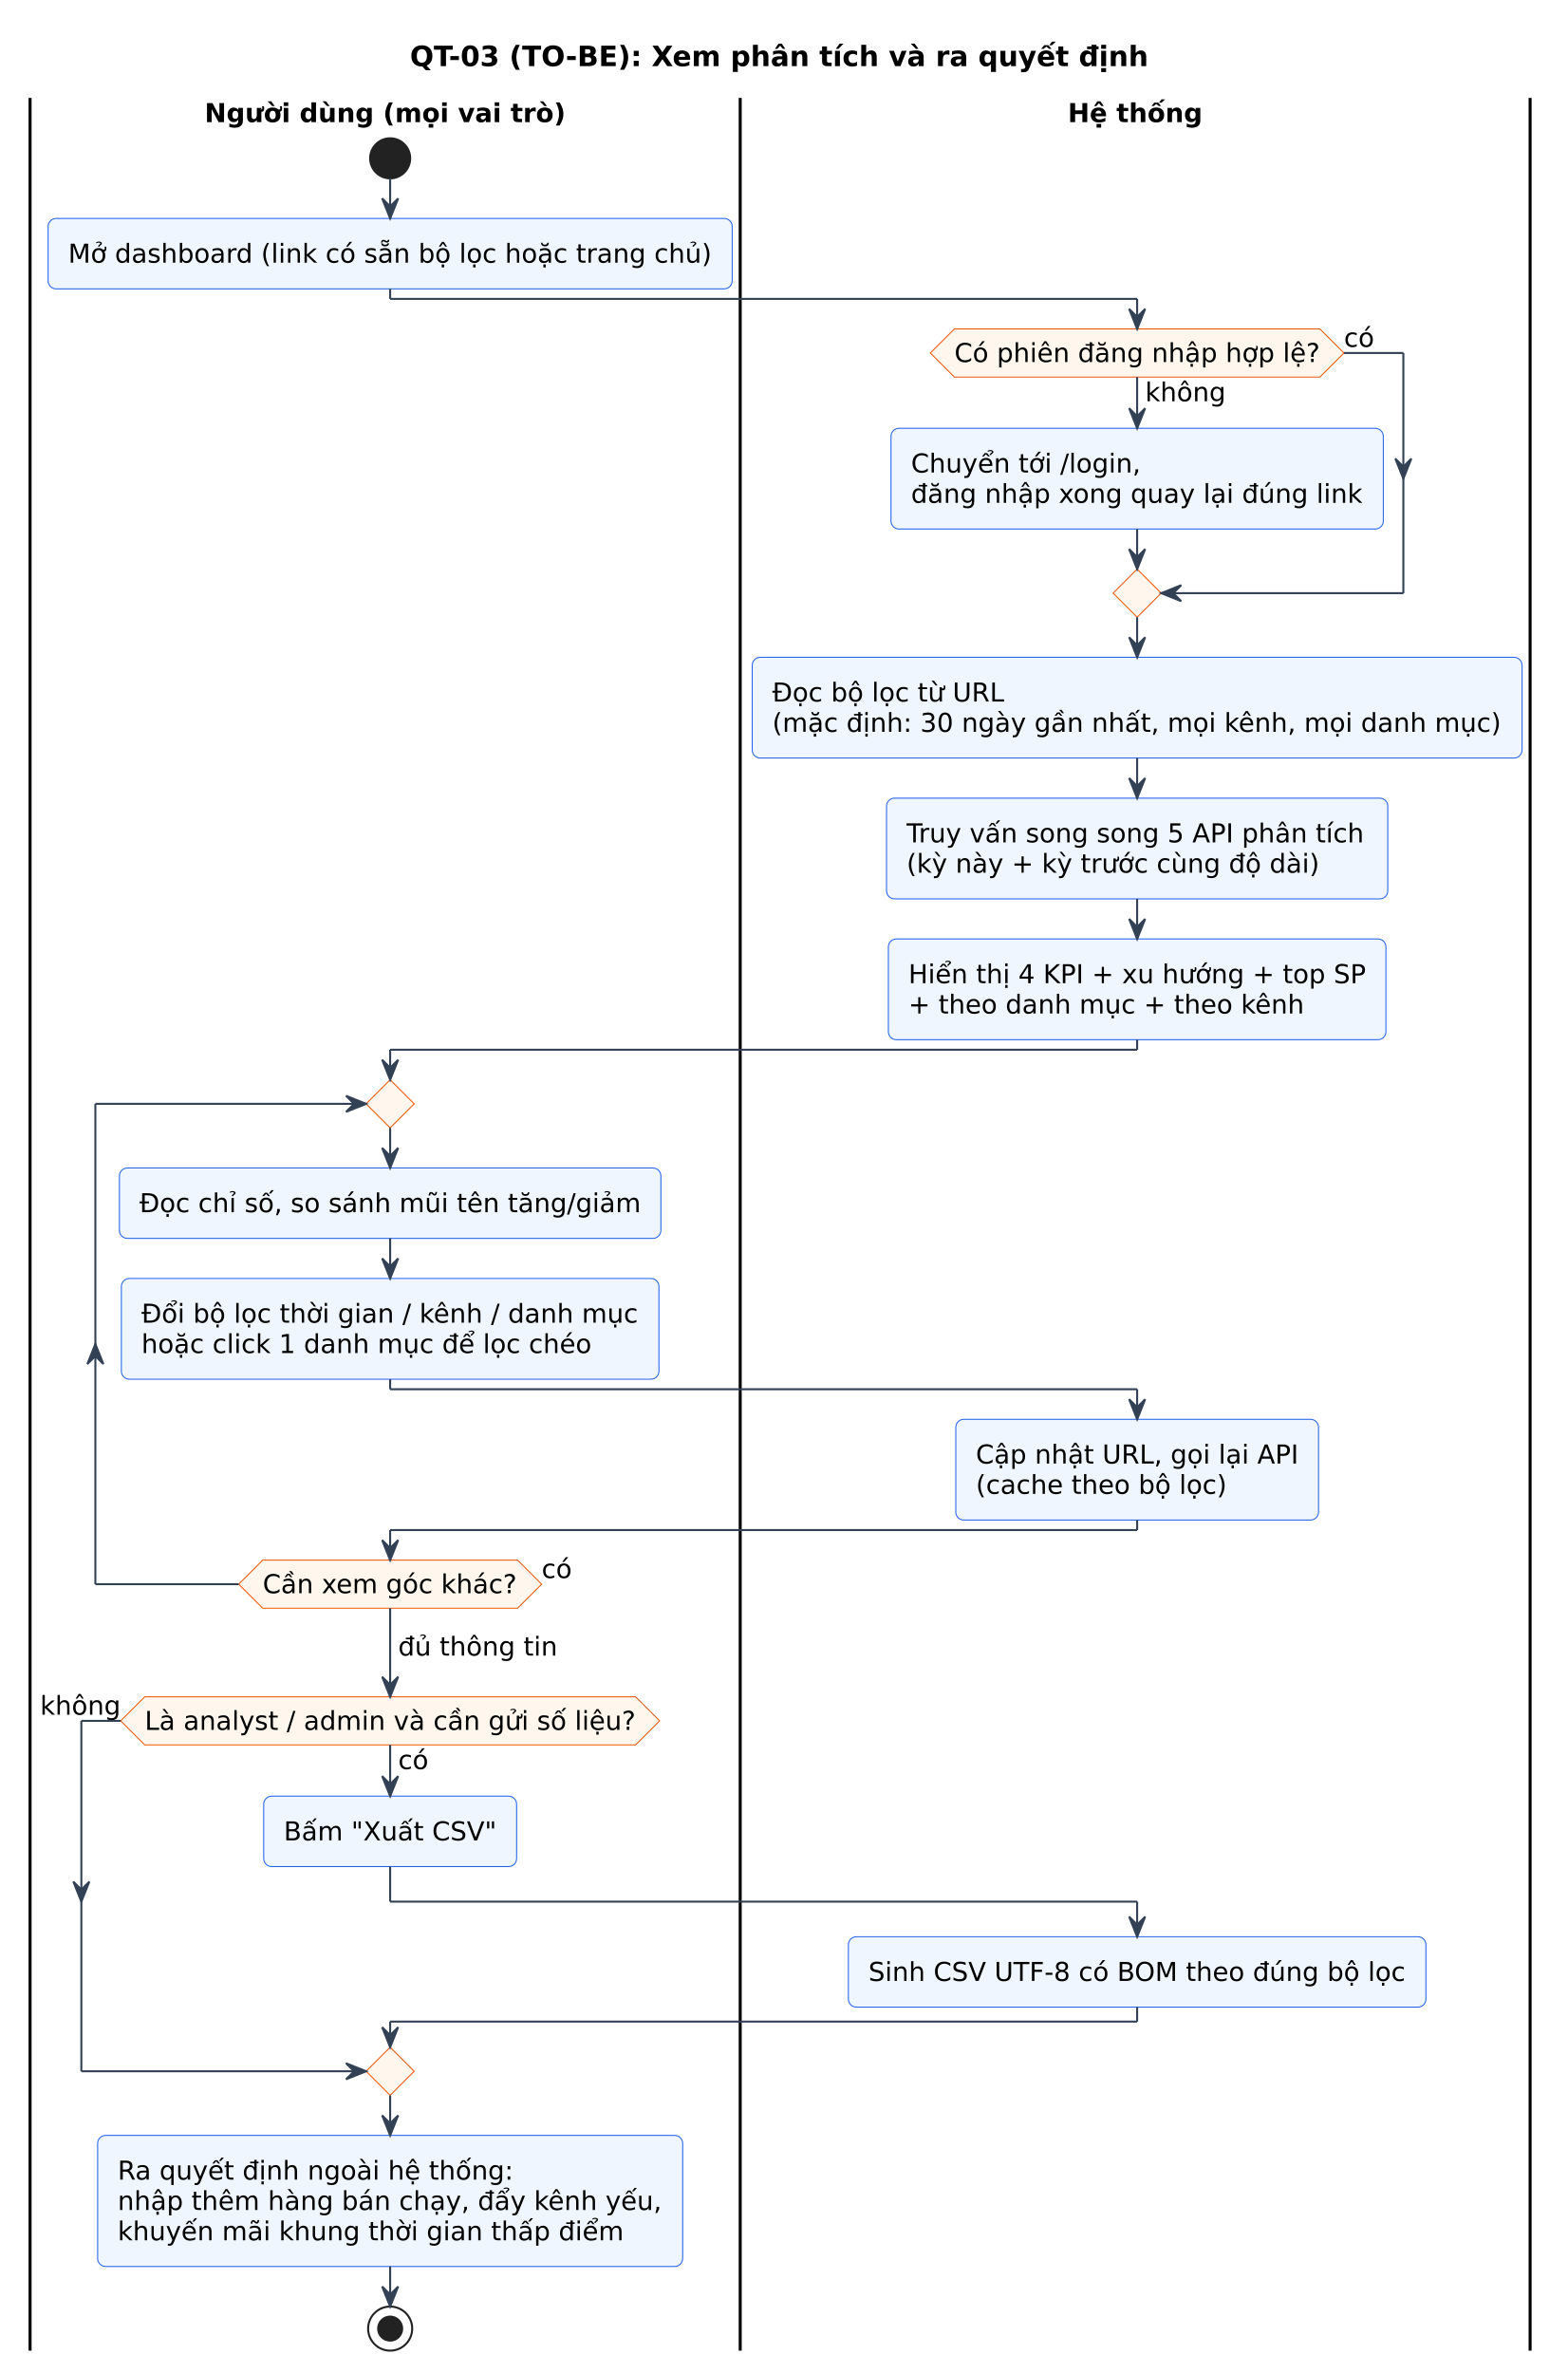
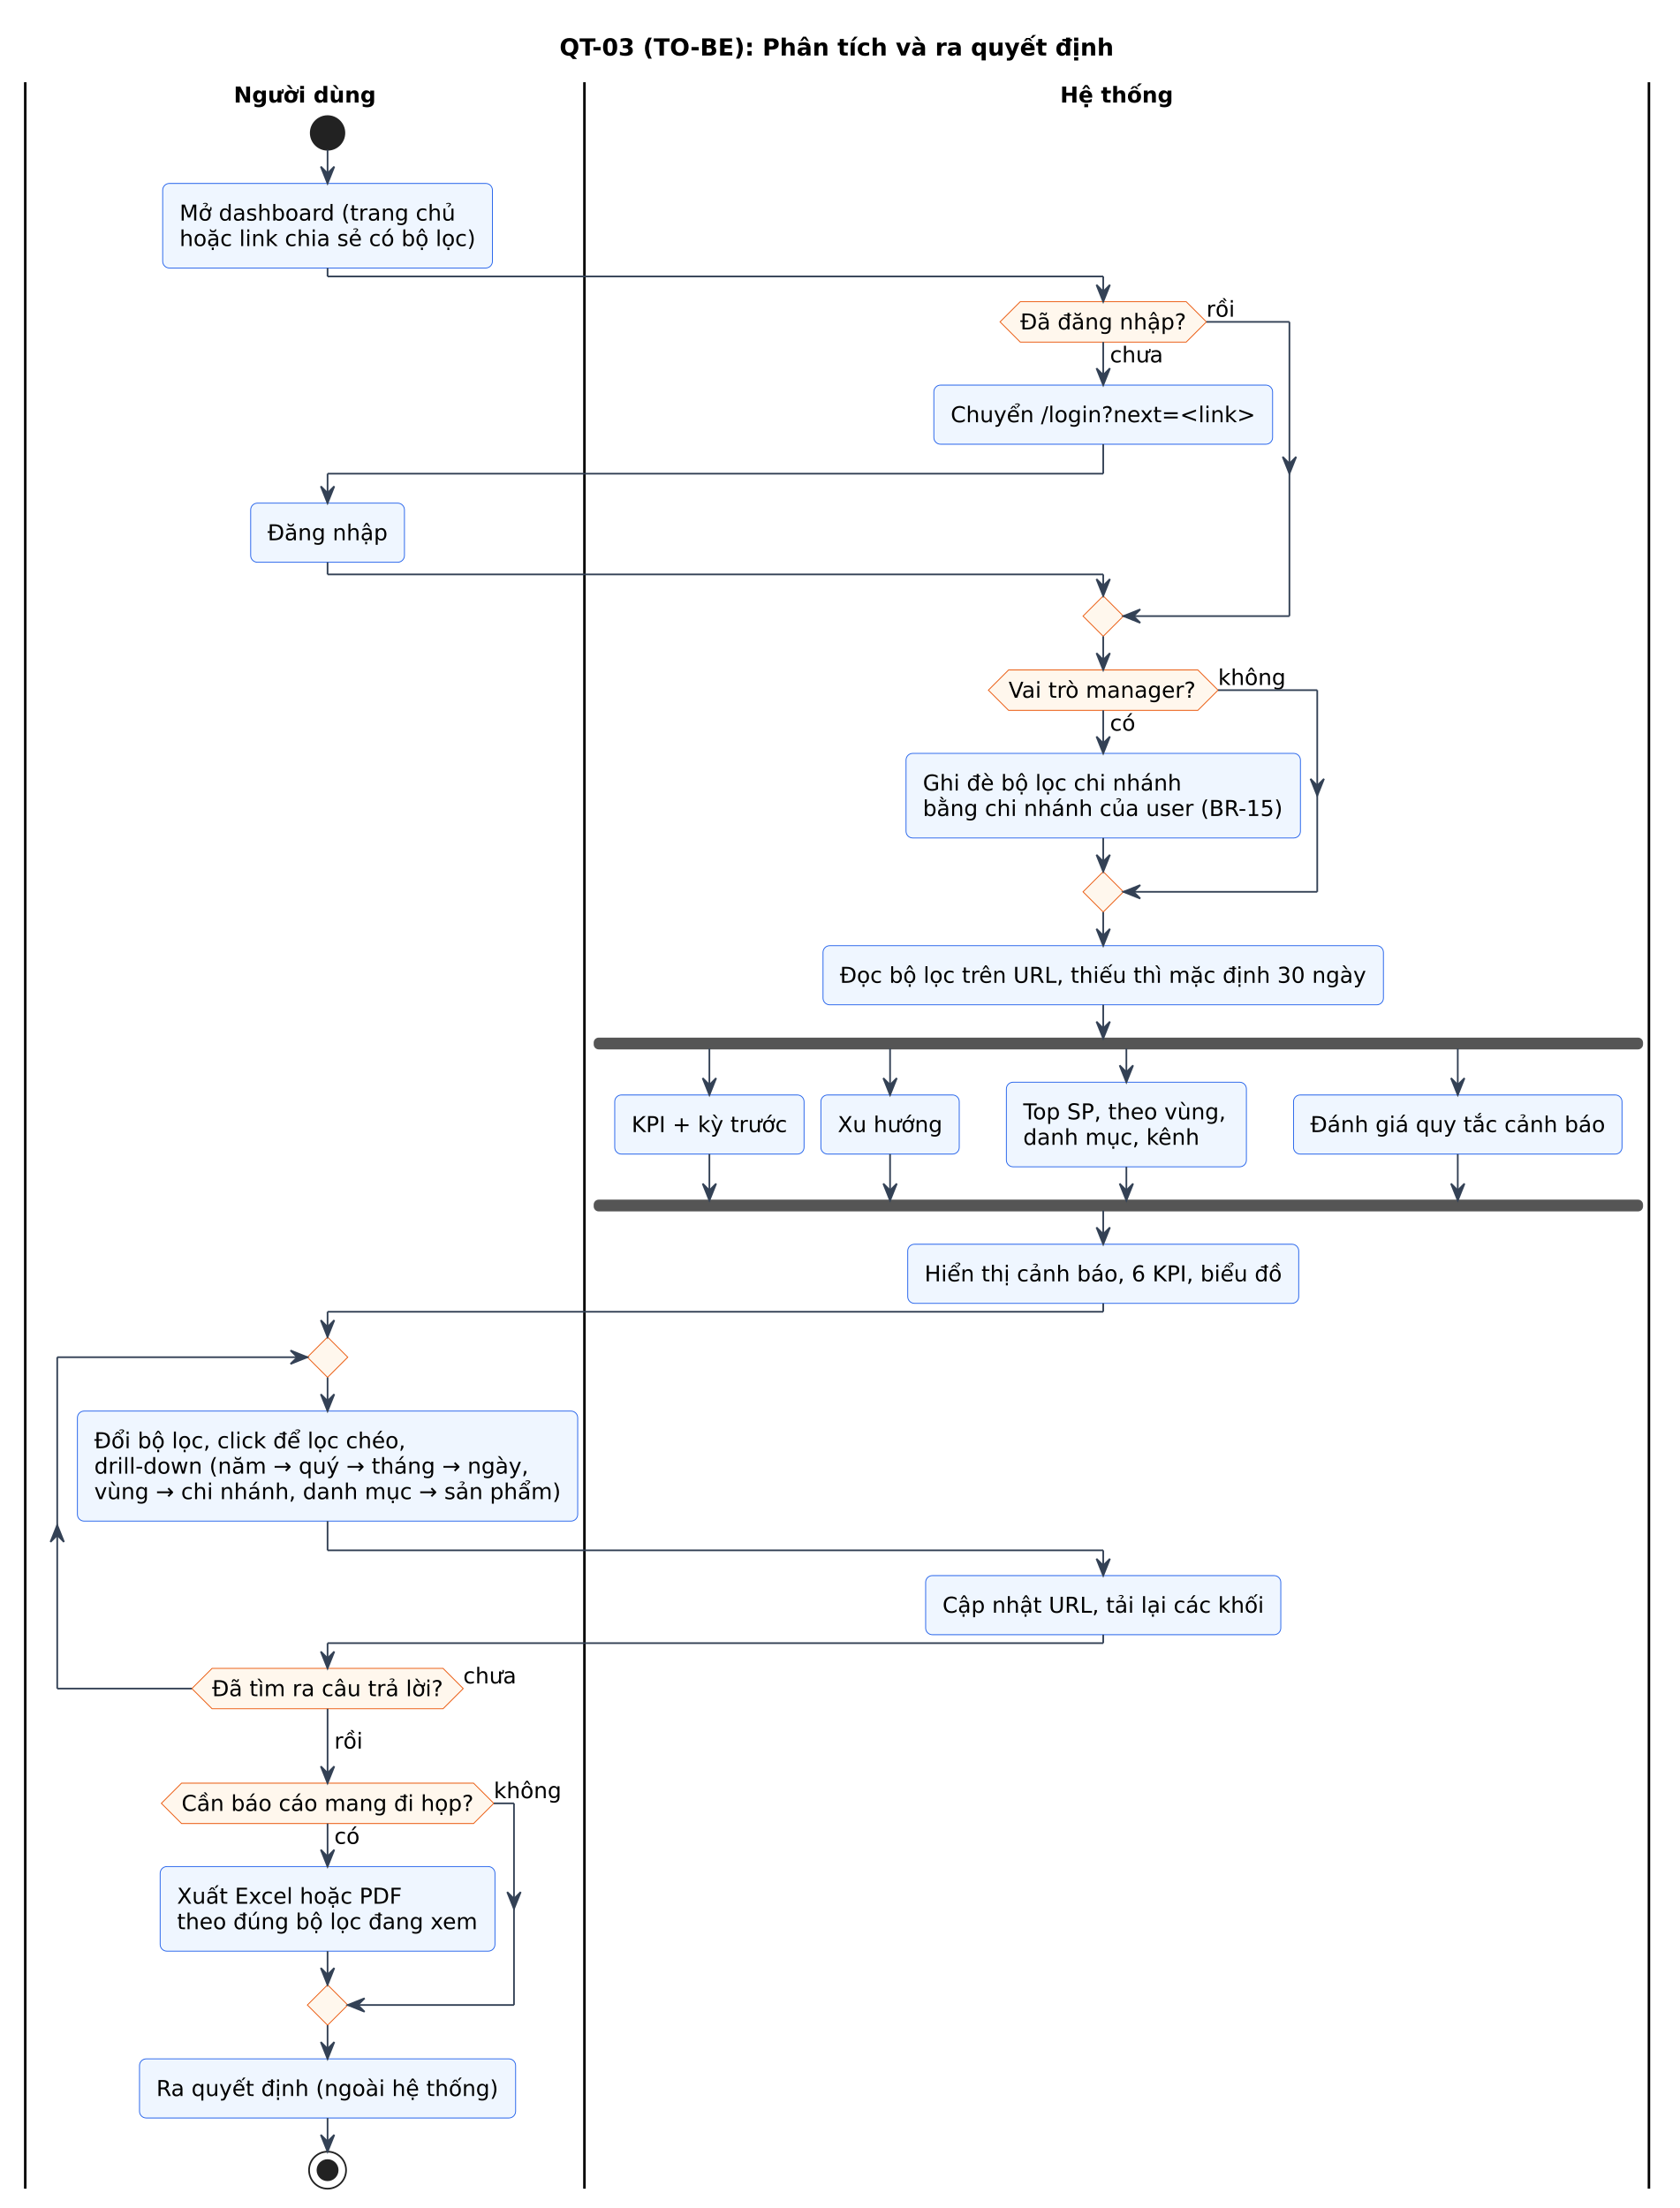
- <svg xmlns="http://www.w3.org/2000/svg" contentStyleType="text/css" height="1184px" preserveAspectRatio="none" style="width:782px;height:1184px;background:#FFFFFF;" version="1.1" viewBox="0 0 782 1184" width="782px" zoomAndPan="magnify">
+ <svg xmlns="http://www.w3.org/2000/svg" contentStyleType="text/css" height="1312px" preserveAspectRatio="none" style="width:998px;height:1312px;background:#FFFFFF;" version="1.1" viewBox="0 0 998 1312" width="998px" zoomAndPan="magnify">
  <defs />
  <g>
-     <text fill="#000000" font-family="DejaVu Sans" font-size="14" font-weight="bold" lengthAdjust="spacing" textLength="370.644" x="204.546" y="32.995">QT-03 (TO-BE): Xem phân tích và ra quyết định</text>
-     <rect fill="none" height="15.133" style="stroke:none;stroke-width:1.0;" width="749.736" x="15" y="48.863" />
-     <ellipse cx="194.678" cy="78.996" fill="#222222" rx="10" ry="10" style="stroke:#222222;stroke-width:1.0;" />
-     <rect fill="#EFF6FF" height="35.133" rx="4" ry="4" style="stroke:#2563EB;stroke-width:0.5;" width="341.325" x="24.015" y="108.996" />
-     <text fill="#000000" font-family="DejaVu Sans" font-size="13" lengthAdjust="spacing" textLength="321.325" x="34.015" y="131.062">Mở dashboard (link có sẵn bộ lọc hoặc trang chủ)</text>
-     <rect fill="#EFF6FF" height="35.133" rx="4" ry="4" style="stroke:#2563EB;stroke-width:0.5;" width="270.18" x="59.588" y="582.757" />
-     <text fill="#000000" font-family="DejaVu Sans" font-size="13" lengthAdjust="spacing" textLength="250.18" x="69.588" y="604.824">Đọc chỉ số, so sánh mũi tên tăng/giảm</text>
-     <rect fill="#EFF6FF" height="50.266" rx="4" ry="4" style="stroke:#2563EB;stroke-width:0.5;" width="268.231" x="60.562" y="637.89" />
-     <text fill="#000000" font-family="DejaVu Sans" font-size="13" lengthAdjust="spacing" textLength="248.231" x="70.562" y="659.957">Đổi bộ lọc thời gian / kênh / danh mục</text>
-     <text fill="#000000" font-family="DejaVu Sans" font-size="13" lengthAdjust="spacing" textLength="224.599" x="70.562" y="675.09">hoặc click 1 danh mục để lọc chéo</text>
-     <polygon fill="#FFF7ED" points="194.678,538.757,206.678,550.757,194.678,562.757,182.678,550.757,194.678,538.757" style="stroke:#EA580C;stroke-width:0.5;" />
-     <polygon fill="#FFF7ED" points="131.093,778.421,258.262,778.421,270.262,790.421,258.262,802.421,131.093,802.421,119.093,790.421,131.093,778.421" style="stroke:#EA580C;stroke-width:0.5;" />
-     <text fill="#000000" font-family="DejaVu Sans" font-size="13" lengthAdjust="spacing" textLength="127.169" x="131.093" y="794.922">Cần xem góc khác?</text>
-     <text fill="#000000" font-family="DejaVu Sans" font-size="13" lengthAdjust="spacing" textLength="15.101" x="270.262" y="787.356">có</text>
-     <rect fill="#EFF6FF" height="35.133" rx="4" ry="4" style="stroke:#2563EB;stroke-width:0.5;" width="126.203" x="131.576" y="896.187" />
-     <text fill="#000000" font-family="DejaVu Sans" font-size="13" lengthAdjust="spacing" textLength="106.203" x="141.576" y="918.253">Bấm "Xuất CSV"</text>
-     <polygon fill="#FFF7ED" points="72.212,846.62,317.143,846.62,329.143,858.62,317.143,870.62,72.212,870.62,60.212,858.62,72.212,846.62" style="stroke:#EA580C;stroke-width:0.5;" />
-     <text fill="#000000" font-family="DejaVu Sans" font-size="13" lengthAdjust="spacing" textLength="15.101" x="198.678" y="882.687">có</text>
-     <text fill="#000000" font-family="DejaVu Sans" font-size="13" lengthAdjust="spacing" textLength="244.931" x="72.212" y="863.121">Là analyst / admin và cần gửi số liệu?</text>
-     <text fill="#000000" font-family="DejaVu Sans" font-size="13" lengthAdjust="spacing" textLength="40.212" x="20" y="855.554">không</text>
-     <polygon fill="#FFF7ED" points="194.678,1021.452,206.678,1033.452,194.678,1045.452,182.678,1033.452,194.678,1021.452" style="stroke:#EA580C;stroke-width:0.5;" />
-     <rect fill="#EFF6FF" height="65.398" rx="4" ry="4" style="stroke:#2563EB;stroke-width:0.5;" width="291.934" x="48.711" y="1065.452" />
-     <text fill="#000000" font-family="DejaVu Sans" font-size="13" lengthAdjust="spacing" textLength="197.704" x="58.711" y="1087.519">Ra quyết định ngoài hệ thống:</text>
-     <text fill="#000000" font-family="DejaVu Sans" font-size="13" lengthAdjust="spacing" textLength="271.934" x="58.711" y="1102.652">nhập thêm hàng bán chạy, đẩy kênh yếu,</text>
-     <text fill="#000000" font-family="DejaVu Sans" font-size="13" lengthAdjust="spacing" textLength="252.523" x="58.711" y="1117.785">khuyến mãi khung thời gian thấp điểm</text>
-     <ellipse cx="194.678" cy="1161.851" fill="none" rx="11" ry="11" style="stroke:#222222;stroke-width:1.0;" />
-     <ellipse cx="194.678" cy="1161.851" fill="#222222" rx="6" ry="6" style="stroke:#222222;stroke-width:1.0;" />
-     <line style="stroke:#000000;stroke-width:1.5;" x1="15" x2="15" y1="48.863" y2="1172.851" />
-     <rect fill="#EFF6FF" height="50.266" rx="4" ry="4" style="stroke:#2563EB;stroke-width:0.5;" width="245.653" x="444.58" y="213.695" />
-     <text fill="#000000" font-family="DejaVu Sans" font-size="13" lengthAdjust="spacing" textLength="114.594" x="454.58" y="235.762">Chuyển tới /login,</text>
-     <text fill="#000000" font-family="DejaVu Sans" font-size="13" lengthAdjust="spacing" textLength="225.653" x="454.58" y="250.894">đăng nhập xong quay lại đúng link</text>
-     <polygon fill="#FFF7ED" points="476.21,164.128,658.604,164.128,670.604,176.128,658.604,188.128,476.21,188.128,464.21,176.128,476.21,164.128" style="stroke:#EA580C;stroke-width:0.5;" />
-     <text fill="#000000" font-family="DejaVu Sans" font-size="13" lengthAdjust="spacing" textLength="40.212" x="571.407" y="200.195">không</text>
-     <text fill="#000000" font-family="DejaVu Sans" font-size="13" lengthAdjust="spacing" textLength="182.394" x="476.21" y="180.629">Có phiên đăng nhập hợp lệ?</text>
-     <text fill="#000000" font-family="DejaVu Sans" font-size="13" lengthAdjust="spacing" textLength="15.101" x="670.604" y="173.062">có</text>
-     <polygon fill="#FFF7ED" points="567.407,283.96,579.407,295.96,567.407,307.96,555.407,295.96,567.407,283.96" style="stroke:#EA580C;stroke-width:0.5;" />
-     <rect fill="#EFF6FF" height="50.266" rx="4" ry="4" style="stroke:#2563EB;stroke-width:0.5;" width="384.133" x="375.34" y="327.96" />
-     <text fill="#000000" font-family="DejaVu Sans" font-size="13" lengthAdjust="spacing" textLength="115.749" x="385.34" y="350.027">Đọc bộ lọc từ URL</text>
-     <text fill="#000000" font-family="DejaVu Sans" font-size="13" lengthAdjust="spacing" textLength="364.133" x="385.34" y="365.16">(mặc định: 30 ngày gần nhất, mọi kênh, mọi danh mục)</text>
-     <rect fill="#EFF6FF" height="50.266" rx="4" ry="4" style="stroke:#2563EB;stroke-width:0.5;" width="250.109" x="442.352" y="398.226" />
-     <text fill="#000000" font-family="DejaVu Sans" font-size="13" lengthAdjust="spacing" textLength="230.109" x="452.352" y="420.293">Truy vấn song song 5 API phân tích</text>
-     <text fill="#000000" font-family="DejaVu Sans" font-size="13" lengthAdjust="spacing" textLength="206" x="452.352" y="435.426">(kỳ này + kỳ trước cùng độ dài)</text>
-     <rect fill="#EFF6FF" height="50.266" rx="4" ry="4" style="stroke:#2563EB;stroke-width:0.5;" width="248.268" x="443.273" y="468.492" />
-     <text fill="#000000" font-family="DejaVu Sans" font-size="13" lengthAdjust="spacing" textLength="228.268" x="453.273" y="490.559">Hiển thị 4 KPI + xu hướng + top SP</text>
-     <text fill="#000000" font-family="DejaVu Sans" font-size="13" lengthAdjust="spacing" textLength="197.907" x="453.273" y="505.691">+ theo danh mục + theo kênh</text>
-     <rect fill="#EFF6FF" height="50.266" rx="4" ry="4" style="stroke:#2563EB;stroke-width:0.5;" width="180.996" x="476.909" y="708.156" />
-     <text fill="#000000" font-family="DejaVu Sans" font-size="13" lengthAdjust="spacing" textLength="160.996" x="486.909" y="730.223">Cập nhật URL, gọi lại API</text>
-     <text fill="#000000" font-family="DejaVu Sans" font-size="13" lengthAdjust="spacing" textLength="125.246" x="486.909" y="745.356">(cache theo bộ lọc)</text>
-     <rect fill="#EFF6FF" height="35.133" rx="4" ry="4" style="stroke:#2563EB;stroke-width:0.5;" width="288.176" x="423.319" y="966.319" />
-     <text fill="#000000" font-family="DejaVu Sans" font-size="13" lengthAdjust="spacing" textLength="268.176" x="433.319" y="988.386">Sinh CSV UTF-8 có BOM theo đúng bộ lọc</text>
-     <line style="stroke:#000000;stroke-width:1.5;" x1="369.34" x2="369.34" y1="48.863" y2="1172.851" />
-     <line style="stroke:#000000;stroke-width:1.5;" x1="763.473" x2="763.473" y1="48.863" y2="1172.851" />
-     <line style="stroke:#334155;stroke-width:1.0;" x1="194.678" x2="194.678" y1="88.996" y2="108.996" />
-     <polygon fill="#334155" points="190.678,98.996,194.678,108.996,198.678,98.996,194.678,102.996" style="stroke:#334155;stroke-width:1.0;" />
-     <line style="stroke:#334155;stroke-width:1.0;" x1="194.678" x2="194.678" y1="617.89" y2="637.89" />
-     <polygon fill="#334155" points="190.678,627.89,194.678,637.89,198.678,627.89,194.678,631.89" style="stroke:#334155;stroke-width:1.0;" />
-     <line style="stroke:#334155;stroke-width:1.0;" x1="194.678" x2="194.678" y1="562.757" y2="582.757" />
-     <polygon fill="#334155" points="190.678,572.757,194.678,582.757,198.678,572.757,194.678,576.757" style="stroke:#334155;stroke-width:1.0;" />
-     <line style="stroke:#334155;stroke-width:1.0;" x1="119.093" x2="47.588" y1="790.421" y2="790.421" />
-     <polygon fill="#334155" points="43.588,680.589,47.588,670.589,51.588,680.589,47.588,676.589" style="stroke:#334155;stroke-width:1.0;" />
-     <line style="stroke:#334155;stroke-width:1.0;" x1="47.588" x2="47.588" y1="550.757" y2="790.421" />
-     <line style="stroke:#334155;stroke-width:1.0;" x1="47.588" x2="182.678" y1="550.757" y2="550.757" />
-     <polygon fill="#334155" points="172.678,546.757,182.678,550.757,172.678,554.757,176.678,550.757" style="stroke:#334155;stroke-width:1.0;" />
-     <line style="stroke:#334155;stroke-width:1.0;" x1="194.678" x2="194.678" y1="870.62" y2="896.187" />
-     <polygon fill="#334155" points="190.678,886.187,194.678,896.187,198.678,886.187,194.678,890.187" style="stroke:#334155;stroke-width:1.0;" />
-     <line style="stroke:#334155;stroke-width:1.0;" x1="60.212" x2="40.59" y1="858.62" y2="858.62" />
-     <polygon fill="#334155" points="36.59,938.819,40.59,948.819,44.59,938.819,40.59,942.819" style="stroke:#334155;stroke-width:1.0;" />
-     <line style="stroke:#334155;stroke-width:1.0;" x1="40.59" x2="40.59" y1="858.62" y2="1033.452" />
-     <line style="stroke:#334155;stroke-width:1.0;" x1="40.59" x2="182.678" y1="1033.452" y2="1033.452" />
-     <polygon fill="#334155" points="172.678,1029.452,182.678,1033.452,172.678,1037.452,176.678,1033.452" style="stroke:#334155;stroke-width:1.0;" />
-     <line style="stroke:#334155;stroke-width:1.0;" x1="194.678" x2="194.678" y1="802.421" y2="846.62" />
-     <polygon fill="#334155" points="190.678,836.62,194.678,846.62,198.678,836.62,194.678,840.62" style="stroke:#334155;stroke-width:1.0;" />
-     <text fill="#000000" font-family="DejaVu Sans" font-size="13" lengthAdjust="spacing" textLength="79.485" x="198.678" y="826.054">đủ thông tin</text>
-     <line style="stroke:#334155;stroke-width:1.0;" x1="194.678" x2="194.678" y1="1045.452" y2="1065.452" />
-     <polygon fill="#334155" points="190.678,1055.452,194.678,1065.452,198.678,1055.452,194.678,1059.452" style="stroke:#334155;stroke-width:1.0;" />
-     <line style="stroke:#334155;stroke-width:1.0;" x1="194.678" x2="194.678" y1="1130.851" y2="1150.851" />
-     <polygon fill="#334155" points="190.678,1140.851,194.678,1150.851,198.678,1140.851,194.678,1144.851" style="stroke:#334155;stroke-width:1.0;" />
-     <line style="stroke:#334155;stroke-width:1.0;" x1="567.407" x2="567.407" y1="188.128" y2="213.695" />
-     <polygon fill="#334155" points="563.407,203.695,567.407,213.695,571.407,203.695,567.407,207.695" style="stroke:#334155;stroke-width:1.0;" />
-     <line style="stroke:#334155;stroke-width:1.0;" x1="670.604" x2="700.233" y1="176.128" y2="176.128" />
-     <polygon fill="#334155" points="696.233,228.828,700.233,238.828,704.233,228.828,700.233,232.828" style="stroke:#334155;stroke-width:1.0;" />
-     <line style="stroke:#334155;stroke-width:1.0;" x1="700.233" x2="700.233" y1="176.128" y2="295.96" />
-     <line style="stroke:#334155;stroke-width:1.0;" x1="700.233" x2="579.407" y1="295.96" y2="295.96" />
-     <polygon fill="#334155" points="589.407,291.96,579.407,295.96,589.407,299.96,585.407,295.96" style="stroke:#334155;stroke-width:1.0;" />
-     <line style="stroke:#334155;stroke-width:1.0;" x1="567.407" x2="567.407" y1="263.96" y2="283.96" />
-     <polygon fill="#334155" points="563.407,273.96,567.407,283.96,571.407,273.96,567.407,277.96" style="stroke:#334155;stroke-width:1.0;" />
-     <line style="stroke:#334155;stroke-width:1.0;" x1="567.407" x2="567.407" y1="307.96" y2="327.96" />
-     <polygon fill="#334155" points="563.407,317.96,567.407,327.96,571.407,317.96,567.407,321.96" style="stroke:#334155;stroke-width:1.0;" />
-     <line style="stroke:#334155;stroke-width:1.0;" x1="567.407" x2="567.407" y1="378.226" y2="398.226" />
-     <polygon fill="#334155" points="563.407,388.226,567.407,398.226,571.407,388.226,567.407,392.226" style="stroke:#334155;stroke-width:1.0;" />
-     <line style="stroke:#334155;stroke-width:1.0;" x1="567.407" x2="567.407" y1="448.492" y2="468.492" />
-     <polygon fill="#334155" points="563.407,458.492,567.407,468.492,571.407,458.492,567.407,462.492" style="stroke:#334155;stroke-width:1.0;" />
-     <line style="stroke:#334155;stroke-width:1.0;" x1="194.678" x2="194.678" y1="144.128" y2="149.128" />
-     <line style="stroke:#334155;stroke-width:1.0;" x1="194.678" x2="567.407" y1="149.128" y2="149.128" />
-     <line style="stroke:#334155;stroke-width:1.0;" x1="567.407" x2="567.407" y1="149.128" y2="164.128" />
-     <polygon fill="#334155" points="563.407,154.128,567.407,164.128,571.407,154.128,567.407,158.128" style="stroke:#334155;stroke-width:1.0;" />
-     <line style="stroke:#334155;stroke-width:1.0;" x1="194.678" x2="194.678" y1="688.156" y2="693.156" />
-     <line style="stroke:#334155;stroke-width:1.0;" x1="194.678" x2="567.407" y1="693.156" y2="693.156" />
-     <line style="stroke:#334155;stroke-width:1.0;" x1="567.407" x2="567.407" y1="693.156" y2="708.156" />
-     <polygon fill="#334155" points="563.407,698.156,567.407,708.156,571.407,698.156,567.407,702.156" style="stroke:#334155;stroke-width:1.0;" />
-     <line style="stroke:#334155;stroke-width:1.0;" x1="567.407" x2="567.407" y1="758.421" y2="763.421" />
-     <line style="stroke:#334155;stroke-width:1.0;" x1="567.407" x2="194.678" y1="763.421" y2="763.421" />
-     <line style="stroke:#334155;stroke-width:1.0;" x1="194.678" x2="194.678" y1="763.421" y2="778.421" />
-     <polygon fill="#334155" points="190.678,768.421,194.678,778.421,198.678,768.421,194.678,772.421" style="stroke:#334155;stroke-width:1.0;" />
-     <line style="stroke:#334155;stroke-width:1.0;" x1="567.407" x2="567.407" y1="518.757" y2="523.757" />
-     <line style="stroke:#334155;stroke-width:1.0;" x1="567.407" x2="194.678" y1="523.757" y2="523.757" />
-     <line style="stroke:#334155;stroke-width:1.0;" x1="194.678" x2="194.678" y1="523.757" y2="538.757" />
-     <polygon fill="#334155" points="190.678,528.757,194.678,538.757,198.678,528.757,194.678,532.757" style="stroke:#334155;stroke-width:1.0;" />
-     <line style="stroke:#334155;stroke-width:1.0;" x1="194.678" x2="194.678" y1="931.319" y2="948.819" />
-     <line style="stroke:#334155;stroke-width:1.0;" x1="194.678" x2="567.407" y1="948.819" y2="948.819" />
-     <line style="stroke:#334155;stroke-width:1.0;" x1="567.407" x2="567.407" y1="948.819" y2="966.319" />
-     <polygon fill="#334155" points="563.407,956.319,567.407,966.319,571.407,956.319,567.407,960.319" style="stroke:#334155;stroke-width:1.0;" />
-     <line style="stroke:#334155;stroke-width:1.0;" x1="567.407" x2="567.407" y1="1001.452" y2="1008.669" />
-     <line style="stroke:#334155;stroke-width:1.0;" x1="567.407" x2="194.678" y1="1008.669" y2="1008.669" />
-     <line style="stroke:#334155;stroke-width:1.0;" x1="194.678" x2="194.678" y1="1008.669" y2="1021.452" />
-     <polygon fill="#334155" points="190.678,1011.452,194.678,1021.452,198.678,1011.452,194.678,1015.452" style="stroke:#334155;stroke-width:1.0;" />
-     <text fill="#000000" font-family="DejaVu Sans" font-size="13" font-weight="bold" lengthAdjust="spacing" textLength="180.127" x="102.106" y="60.93">Người dùng (mọi vai trò)</text>
-     <text fill="#000000" font-family="DejaVu Sans" font-size="13" font-weight="bold" lengthAdjust="spacing" textLength="67.184" x="532.815" y="60.93">Hệ thống</text>
+     <text fill="#000000" font-family="DejaVu Sans" font-size="14" font-weight="bold" lengthAdjust="spacing" textLength="331.133" x="332.422" y="32.995">QT-03 (TO-BE): Phân tích và ra quyết định</text>
+     <rect fill="none" height="15.133" style="stroke:none;stroke-width:1.0;" width="965.977" x="15" y="48.863" />
+     <ellipse cx="194.62" cy="78.996" fill="#222222" rx="10" ry="10" style="stroke:#222222;stroke-width:1.0;" />
+     <rect fill="#EFF6FF" height="50.266" rx="4" ry="4" style="stroke:#2563EB;stroke-width:0.5;" width="195.919" x="96.661" y="108.996" />
+     <text fill="#000000" font-family="DejaVu Sans" font-size="13" lengthAdjust="spacing" textLength="164.163" x="106.661" y="131.062">Mở dashboard (trang chủ</text>
+     <text fill="#000000" font-family="DejaVu Sans" font-size="13" lengthAdjust="spacing" textLength="175.919" x="106.661" y="146.195">hoặc link chia sẻ có bộ lọc)</text>
+     <rect fill="#EFF6FF" height="35.133" rx="4" ry="4" style="stroke:#2563EB;stroke-width:0.5;" width="91.36" x="148.94" y="298.96" />
+     <text fill="#000000" font-family="DejaVu Sans" font-size="13" lengthAdjust="spacing" textLength="71.36" x="158.94" y="321.027">Đăng nhập</text>
+     <rect fill="#EFF6FF" height="65.398" rx="4" ry="4" style="stroke:#2563EB;stroke-width:0.5;" width="297.24" x="46" y="838.457" />
+     <text fill="#000000" font-family="DejaVu Sans" font-size="13" lengthAdjust="spacing" textLength="184.964" x="56" y="860.523">Đổi bộ lọc, click để lọc chéo,</text>
+     <text fill="#000000" font-family="DejaVu Sans" font-size="13" lengthAdjust="spacing" textLength="258.007" x="56" y="875.656">drill-down (năm → quý → tháng → ngày,</text>
+     <text fill="#000000" font-family="DejaVu Sans" font-size="13" lengthAdjust="spacing" textLength="277.24" x="56" y="890.789">vùng → chi nhánh, danh mục → sản phẩm)</text>
+     <polygon fill="#FFF7ED" points="194.62,794.457,206.62,806.457,194.62,818.457,182.62,806.457,194.62,794.457" style="stroke:#EA580C;stroke-width:0.5;" />
+     <polygon fill="#FFF7ED" points="126.008,991.355,263.232,991.355,275.232,1003.355,263.232,1015.355,126.008,1015.355,114.008,1003.355,126.008,991.355" style="stroke:#EA580C;stroke-width:0.5;" />
+     <text fill="#000000" font-family="DejaVu Sans" font-size="13" lengthAdjust="spacing" textLength="137.224" x="126.008" y="1007.856">Đã tìm ra câu trả lời?</text>
+     <text fill="#000000" font-family="DejaVu Sans" font-size="13" lengthAdjust="spacing" textLength="31.592" x="275.232" y="1000.289">chưa</text>
+     <rect fill="#EFF6FF" height="50.266" rx="4" ry="4" style="stroke:#2563EB;stroke-width:0.5;" width="198.915" x="95.163" y="1109.12" />
+     <text fill="#000000" font-family="DejaVu Sans" font-size="13" lengthAdjust="spacing" textLength="133.904" x="105.163" y="1131.187">Xuất Excel hoặc PDF</text>
+     <text fill="#000000" font-family="DejaVu Sans" font-size="13" lengthAdjust="spacing" textLength="178.915" x="105.163" y="1146.32">theo đúng bộ lọc đang xem</text>
+     <polygon fill="#FFF7ED" points="107.864,1059.554,281.377,1059.554,293.377,1071.554,281.377,1083.554,107.864,1083.554,95.864,1071.554,107.864,1059.554" style="stroke:#EA580C;stroke-width:0.5;" />
+     <text fill="#000000" font-family="DejaVu Sans" font-size="13" lengthAdjust="spacing" textLength="15.101" x="198.62" y="1095.621">có</text>
+     <text fill="#000000" font-family="DejaVu Sans" font-size="13" lengthAdjust="spacing" textLength="173.513" x="107.864" y="1076.054">Cần báo cáo mang đi họp?</text>
+     <text fill="#000000" font-family="DejaVu Sans" font-size="13" lengthAdjust="spacing" textLength="40.212" x="293.377" y="1068.488">không</text>
+     <polygon fill="#FFF7ED" points="194.62,1179.386,206.62,1191.386,194.62,1203.386,182.62,1191.386,194.62,1179.386" style="stroke:#EA580C;stroke-width:0.5;" />
+     <rect fill="#EFF6FF" height="35.133" rx="4" ry="4" style="stroke:#2563EB;stroke-width:0.5;" width="223.468" x="82.886" y="1223.386" />
+     <text fill="#000000" font-family="DejaVu Sans" font-size="13" lengthAdjust="spacing" textLength="203.468" x="92.886" y="1245.453">Ra quyết định (ngoài hệ thống)</text>
+     <ellipse cx="194.62" cy="1289.519" fill="none" rx="11" ry="11" style="stroke:#222222;stroke-width:1.0;" />
+     <ellipse cx="194.62" cy="1289.519" fill="#222222" rx="6" ry="6" style="stroke:#222222;stroke-width:1.0;" />
+     <line style="stroke:#000000;stroke-width:1.5;" x1="15" x2="15" y1="48.863" y2="1300.519" />
+     <rect fill="#EFF6FF" height="35.133" rx="4" ry="4" style="stroke:#2563EB;stroke-width:0.5;" width="201.264" x="554.845" y="228.828" />
+     <text fill="#000000" font-family="DejaVu Sans" font-size="13" lengthAdjust="spacing" textLength="181.264" x="564.845" y="250.894">Chuyển /login?next=&lt;link&gt;</text>
+     <polygon fill="#FFF7ED" points="606.172,179.261,704.783,179.261,716.783,191.261,704.783,203.261,606.172,203.261,594.172,191.261,606.172,179.261" style="stroke:#EA580C;stroke-width:0.5;" />
+     <text fill="#000000" font-family="DejaVu Sans" font-size="13" lengthAdjust="spacing" textLength="31.592" x="659.477" y="215.328">chưa</text>
+     <text fill="#000000" font-family="DejaVu Sans" font-size="13" lengthAdjust="spacing" textLength="98.611" x="606.172" y="195.762">Đã đăng nhập?</text>
+     <text fill="#000000" font-family="DejaVu Sans" font-size="13" lengthAdjust="spacing" textLength="16.91" x="716.783" y="188.195">rồi</text>
+     <polygon fill="#FFF7ED" points="655.477,354.093,667.477,366.093,655.477,378.093,643.477,366.093,655.477,354.093" style="stroke:#EA580C;stroke-width:0.5;" />
+     <rect fill="#EFF6FF" height="50.266" rx="4" ry="4" style="stroke:#2563EB;stroke-width:0.5;" width="234.329" x="538.313" y="447.66" />
+     <text fill="#000000" font-family="DejaVu Sans" font-size="13" lengthAdjust="spacing" textLength="153.677" x="548.313" y="469.727">Ghi đè bộ lọc chi nhánh</text>
+     <text fill="#000000" font-family="DejaVu Sans" font-size="13" lengthAdjust="spacing" textLength="214.329" x="548.313" y="484.859">bằng chi nhánh của user (BR-15)</text>
+     <polygon fill="#FFF7ED" points="599.246,398.093,711.708,398.093,723.708,410.093,711.708,422.093,599.246,422.093,587.246,410.093,599.246,398.093" style="stroke:#EA580C;stroke-width:0.5;" />
+     <text fill="#000000" font-family="DejaVu Sans" font-size="13" lengthAdjust="spacing" textLength="15.101" x="659.477" y="434.16">có</text>
+     <text fill="#000000" font-family="DejaVu Sans" font-size="13" lengthAdjust="spacing" textLength="112.461" x="599.246" y="414.594">Vai trò manager?</text>
+     <text fill="#000000" font-family="DejaVu Sans" font-size="13" lengthAdjust="spacing" textLength="40.212" x="723.708" y="407.027">không</text>
+     <polygon fill="#FFF7ED" points="655.477,517.925,667.477,529.925,655.477,541.925,643.477,529.925,655.477,517.925" style="stroke:#EA580C;stroke-width:0.5;" />
+     <rect fill="#EFF6FF" height="35.133" rx="4" ry="4" style="stroke:#2563EB;stroke-width:0.5;" width="332.965" x="488.995" y="561.925" />
+     <text fill="#000000" font-family="DejaVu Sans" font-size="13" lengthAdjust="spacing" textLength="312.965" x="498.995" y="583.992">Đọc bộ lọc trên URL, thiếu thì mặc định 30 ngày</text>
+     <rect fill="#555555" height="6" rx="2.5" ry="2.5" style="stroke:#555555;stroke-width:1.0;" width="622.474" x="353.24" y="617.058" />
+     <rect fill="#EFF6FF" height="35.133" rx="4" ry="4" style="stroke:#2563EB;stroke-width:0.5;" width="112.492" x="365.24" y="650.625" />
+     <text fill="#000000" font-family="DejaVu Sans" font-size="13" lengthAdjust="spacing" textLength="92.492" x="375.24" y="672.691">KPI + kỳ trước</text>
+     <rect fill="#EFF6FF" height="35.133" rx="4" ry="4" style="stroke:#2563EB;stroke-width:0.5;" width="82.201" x="487.732" y="650.625" />
+     <text fill="#000000" font-family="DejaVu Sans" font-size="13" lengthAdjust="spacing" textLength="62.201" x="497.732" y="672.691">Xu hướng</text>
+     <rect fill="#EFF6FF" height="50.266" rx="4" ry="4" style="stroke:#2563EB;stroke-width:0.5;" width="142.611" x="597.933" y="643.058" />
+     <text fill="#000000" font-family="DejaVu Sans" font-size="13" lengthAdjust="spacing" textLength="122.611" x="607.933" y="665.125">Top SP, theo vùng,</text>
+     <text fill="#000000" font-family="DejaVu Sans" font-size="13" lengthAdjust="spacing" textLength="105.149" x="607.933" y="680.258">danh mục, kênh</text>
+     <rect fill="#EFF6FF" height="35.133" rx="4" ry="4" style="stroke:#2563EB;stroke-width:0.5;" width="195.17" x="768.544" y="650.625" />
+     <text fill="#000000" font-family="DejaVu Sans" font-size="13" lengthAdjust="spacing" textLength="175.17" x="778.544" y="672.691">Đánh giá quy tắc cảnh báo</text>
+     <rect fill="#555555" height="6" rx="2.5" ry="2.5" style="stroke:#555555;stroke-width:1.0;" width="622.474" x="353.24" y="713.324" />
+     <rect fill="#EFF6FF" height="35.133" rx="4" ry="4" style="stroke:#2563EB;stroke-width:0.5;" width="232.304" x="539.325" y="739.324" />
+     <text fill="#000000" font-family="DejaVu Sans" font-size="13" lengthAdjust="spacing" textLength="212.304" x="549.325" y="761.391">Hiển thị cảnh báo, 6 KPI, biểu đồ</text>
+     <rect fill="#EFF6FF" height="35.133" rx="4" ry="4" style="stroke:#2563EB;stroke-width:0.5;" width="211.014" x="549.97" y="936.222" />
+     <text fill="#000000" font-family="DejaVu Sans" font-size="13" lengthAdjust="spacing" textLength="191.014" x="559.97" y="958.289">Cập nhật URL, tải lại các khối</text>
+     <line style="stroke:#000000;stroke-width:1.5;" x1="347.24" x2="347.24" y1="48.863" y2="1300.519" />
+     <line style="stroke:#000000;stroke-width:1.5;" x1="979.714" x2="979.714" y1="48.863" y2="1300.519" />
+     <line style="stroke:#334155;stroke-width:1.0;" x1="194.62" x2="194.62" y1="88.996" y2="108.996" />
+     <polygon fill="#334155" points="190.62,98.996,194.62,108.996,198.62,98.996,194.62,102.996" style="stroke:#334155;stroke-width:1.0;" />
+     <line style="stroke:#334155;stroke-width:1.0;" x1="194.62" x2="194.62" y1="818.457" y2="838.457" />
+     <polygon fill="#334155" points="190.62,828.457,194.62,838.457,198.62,828.457,194.62,832.457" style="stroke:#334155;stroke-width:1.0;" />
+     <line style="stroke:#334155;stroke-width:1.0;" x1="114.008" x2="34" y1="1003.355" y2="1003.355" />
+     <polygon fill="#334155" points="30,916.222,34,906.222,38,916.222,34,912.222" style="stroke:#334155;stroke-width:1.0;" />
+     <line style="stroke:#334155;stroke-width:1.0;" x1="34" x2="34" y1="806.457" y2="1003.355" />
+     <line style="stroke:#334155;stroke-width:1.0;" x1="34" x2="182.62" y1="806.457" y2="806.457" />
+     <polygon fill="#334155" points="172.62,802.457,182.62,806.457,172.62,810.457,176.62,806.457" style="stroke:#334155;stroke-width:1.0;" />
+     <line style="stroke:#334155;stroke-width:1.0;" x1="194.62" x2="194.62" y1="1083.554" y2="1109.12" />
+     <polygon fill="#334155" points="190.62,1099.12,194.62,1109.12,198.62,1099.12,194.62,1103.12" style="stroke:#334155;stroke-width:1.0;" />
+     <line style="stroke:#334155;stroke-width:1.0;" x1="293.377" x2="305.377" y1="1071.554" y2="1071.554" />
+     <polygon fill="#334155" points="301.377,1124.253,305.377,1134.253,309.377,1124.253,305.377,1128.253" style="stroke:#334155;stroke-width:1.0;" />
+     <line style="stroke:#334155;stroke-width:1.0;" x1="305.377" x2="305.377" y1="1071.554" y2="1191.386" />
+     <line style="stroke:#334155;stroke-width:1.0;" x1="305.377" x2="206.62" y1="1191.386" y2="1191.386" />
+     <polygon fill="#334155" points="216.62,1187.386,206.62,1191.386,216.62,1195.386,212.62,1191.386" style="stroke:#334155;stroke-width:1.0;" />
+     <line style="stroke:#334155;stroke-width:1.0;" x1="194.62" x2="194.62" y1="1159.386" y2="1179.386" />
+     <polygon fill="#334155" points="190.62,1169.386,194.62,1179.386,198.62,1169.386,194.62,1173.386" style="stroke:#334155;stroke-width:1.0;" />
+     <line style="stroke:#334155;stroke-width:1.0;" x1="194.62" x2="194.62" y1="1015.355" y2="1059.554" />
+     <polygon fill="#334155" points="190.62,1049.554,194.62,1059.554,198.62,1049.554,194.62,1053.554" style="stroke:#334155;stroke-width:1.0;" />
+     <text fill="#000000" font-family="DejaVu Sans" font-size="13" lengthAdjust="spacing" textLength="16.91" x="198.62" y="1038.988">rồi</text>
+     <line style="stroke:#334155;stroke-width:1.0;" x1="194.62" x2="194.62" y1="1203.386" y2="1223.386" />
+     <polygon fill="#334155" points="190.62,1213.386,194.62,1223.386,198.62,1213.386,194.62,1217.386" style="stroke:#334155;stroke-width:1.0;" />
+     <line style="stroke:#334155;stroke-width:1.0;" x1="194.62" x2="194.62" y1="1258.519" y2="1278.519" />
+     <polygon fill="#334155" points="190.62,1268.519,194.62,1278.519,198.62,1268.519,194.62,1272.519" style="stroke:#334155;stroke-width:1.0;" />
+     <line style="stroke:#334155;stroke-width:1.0;" x1="655.477" x2="655.477" y1="203.261" y2="228.828" />
+     <polygon fill="#334155" points="651.477,218.828,655.477,228.828,659.477,218.828,655.477,222.828" style="stroke:#334155;stroke-width:1.0;" />
+     <line style="stroke:#334155;stroke-width:1.0;" x1="716.783" x2="766.109" y1="191.261" y2="191.261" />
+     <polygon fill="#334155" points="762.109,271.46,766.109,281.46,770.109,271.46,766.109,275.46" style="stroke:#334155;stroke-width:1.0;" />
+     <line style="stroke:#334155;stroke-width:1.0;" x1="766.109" x2="766.109" y1="191.261" y2="366.093" />
+     <line style="stroke:#334155;stroke-width:1.0;" x1="766.109" x2="667.477" y1="366.093" y2="366.093" />
+     <polygon fill="#334155" points="677.477,362.093,667.477,366.093,677.477,370.093,673.477,366.093" style="stroke:#334155;stroke-width:1.0;" />
+     <line style="stroke:#334155;stroke-width:1.0;" x1="655.477" x2="655.477" y1="422.093" y2="447.66" />
+     <polygon fill="#334155" points="651.477,437.66,655.477,447.66,659.477,437.66,655.477,441.66" style="stroke:#334155;stroke-width:1.0;" />
+     <line style="stroke:#334155;stroke-width:1.0;" x1="723.708" x2="782.641" y1="410.093" y2="410.093" />
+     <polygon fill="#334155" points="778.641,462.793,782.641,472.793,786.641,462.793,782.641,466.793" style="stroke:#334155;stroke-width:1.0;" />
+     <line style="stroke:#334155;stroke-width:1.0;" x1="782.641" x2="782.641" y1="410.093" y2="529.925" />
+     <line style="stroke:#334155;stroke-width:1.0;" x1="782.641" x2="667.477" y1="529.925" y2="529.925" />
+     <polygon fill="#334155" points="677.477,525.925,667.477,529.925,677.477,533.925,673.477,529.925" style="stroke:#334155;stroke-width:1.0;" />
+     <line style="stroke:#334155;stroke-width:1.0;" x1="655.477" x2="655.477" y1="497.925" y2="517.925" />
+     <polygon fill="#334155" points="651.477,507.925,655.477,517.925,659.477,507.925,655.477,511.925" style="stroke:#334155;stroke-width:1.0;" />
+     <line style="stroke:#334155;stroke-width:1.0;" x1="655.477" x2="655.477" y1="378.093" y2="398.093" />
+     <polygon fill="#334155" points="651.477,388.093,655.477,398.093,659.477,388.093,655.477,392.093" style="stroke:#334155;stroke-width:1.0;" />
+     <line style="stroke:#334155;stroke-width:1.0;" x1="655.477" x2="655.477" y1="541.925" y2="561.925" />
+     <polygon fill="#334155" points="651.477,551.925,655.477,561.925,659.477,551.925,655.477,555.925" style="stroke:#334155;stroke-width:1.0;" />
+     <line style="stroke:#334155;stroke-width:1.0;" x1="421.486" x2="421.486" y1="623.058" y2="650.625" />
+     <polygon fill="#334155" points="417.486,640.625,421.486,650.625,425.486,640.625,421.486,644.625" style="stroke:#334155;stroke-width:1.0;" />
+     <line style="stroke:#334155;stroke-width:1.0;" x1="528.832" x2="528.832" y1="623.058" y2="650.625" />
+     <polygon fill="#334155" points="524.832,640.625,528.832,650.625,532.832,640.625,528.832,644.625" style="stroke:#334155;stroke-width:1.0;" />
+     <line style="stroke:#334155;stroke-width:1.0;" x1="669.238" x2="669.238" y1="623.058" y2="643.058" />
+     <polygon fill="#334155" points="665.238,633.058,669.238,643.058,673.238,633.058,669.238,637.058" style="stroke:#334155;stroke-width:1.0;" />
+     <line style="stroke:#334155;stroke-width:1.0;" x1="866.129" x2="866.129" y1="623.058" y2="650.625" />
+     <polygon fill="#334155" points="862.129,640.625,866.129,650.625,870.129,640.625,866.129,644.625" style="stroke:#334155;stroke-width:1.0;" />
+     <line style="stroke:#334155;stroke-width:1.0;" x1="421.486" x2="421.486" y1="685.757" y2="713.324" />
+     <polygon fill="#334155" points="417.486,703.324,421.486,713.324,425.486,703.324,421.486,707.324" style="stroke:#334155;stroke-width:1.0;" />
+     <line style="stroke:#334155;stroke-width:1.0;" x1="528.832" x2="528.832" y1="685.757" y2="713.324" />
+     <polygon fill="#334155" points="524.832,703.324,528.832,713.324,532.832,703.324,528.832,707.324" style="stroke:#334155;stroke-width:1.0;" />
+     <line style="stroke:#334155;stroke-width:1.0;" x1="669.238" x2="669.238" y1="693.324" y2="713.324" />
+     <polygon fill="#334155" points="665.238,703.324,669.238,713.324,673.238,703.324,669.238,707.324" style="stroke:#334155;stroke-width:1.0;" />
+     <line style="stroke:#334155;stroke-width:1.0;" x1="866.129" x2="866.129" y1="685.757" y2="713.324" />
+     <polygon fill="#334155" points="862.129,703.324,866.129,713.324,870.129,703.324,866.129,707.324" style="stroke:#334155;stroke-width:1.0;" />
+     <line style="stroke:#334155;stroke-width:1.0;" x1="655.477" x2="655.477" y1="597.058" y2="617.058" />
+     <polygon fill="#334155" points="651.477,607.058,655.477,617.058,659.477,607.058,655.477,611.058" style="stroke:#334155;stroke-width:1.0;" />
+     <line style="stroke:#334155;stroke-width:1.0;" x1="655.477" x2="655.477" y1="719.324" y2="739.324" />
+     <polygon fill="#334155" points="651.477,729.324,655.477,739.324,659.477,729.324,655.477,733.324" style="stroke:#334155;stroke-width:1.0;" />
+     <line style="stroke:#334155;stroke-width:1.0;" x1="655.477" x2="655.477" y1="263.96" y2="281.46" />
+     <line style="stroke:#334155;stroke-width:1.0;" x1="655.477" x2="194.62" y1="281.46" y2="281.46" />
+     <line style="stroke:#334155;stroke-width:1.0;" x1="194.62" x2="194.62" y1="281.46" y2="298.96" />
+     <polygon fill="#334155" points="190.62,288.96,194.62,298.96,198.62,288.96,194.62,292.96" style="stroke:#334155;stroke-width:1.0;" />
+     <line style="stroke:#334155;stroke-width:1.0;" x1="194.62" x2="194.62" y1="334.093" y2="341.31" />
+     <line style="stroke:#334155;stroke-width:1.0;" x1="194.62" x2="655.477" y1="341.31" y2="341.31" />
+     <line style="stroke:#334155;stroke-width:1.0;" x1="655.477" x2="655.477" y1="341.31" y2="354.093" />
+     <polygon fill="#334155" points="651.477,344.093,655.477,354.093,659.477,344.093,655.477,348.093" style="stroke:#334155;stroke-width:1.0;" />
+     <line style="stroke:#334155;stroke-width:1.0;" x1="194.62" x2="194.62" y1="159.261" y2="164.261" />
+     <line style="stroke:#334155;stroke-width:1.0;" x1="194.62" x2="655.477" y1="164.261" y2="164.261" />
+     <line style="stroke:#334155;stroke-width:1.0;" x1="655.477" x2="655.477" y1="164.261" y2="179.261" />
+     <polygon fill="#334155" points="651.477,169.261,655.477,179.261,659.477,169.261,655.477,173.261" style="stroke:#334155;stroke-width:1.0;" />
+     <line style="stroke:#334155;stroke-width:1.0;" x1="194.62" x2="194.62" y1="903.855" y2="921.222" />
+     <line style="stroke:#334155;stroke-width:1.0;" x1="194.62" x2="655.477" y1="921.222" y2="921.222" />
+     <line style="stroke:#334155;stroke-width:1.0;" x1="655.477" x2="655.477" y1="921.222" y2="936.222" />
+     <polygon fill="#334155" points="651.477,926.222,655.477,936.222,659.477,926.222,655.477,930.222" style="stroke:#334155;stroke-width:1.0;" />
+     <line style="stroke:#334155;stroke-width:1.0;" x1="655.477" x2="655.477" y1="971.355" y2="976.355" />
+     <line style="stroke:#334155;stroke-width:1.0;" x1="655.477" x2="194.62" y1="976.355" y2="976.355" />
+     <line style="stroke:#334155;stroke-width:1.0;" x1="194.62" x2="194.62" y1="976.355" y2="991.355" />
+     <polygon fill="#334155" points="190.62,981.355,194.62,991.355,198.62,981.355,194.62,985.355" style="stroke:#334155;stroke-width:1.0;" />
+     <line style="stroke:#334155;stroke-width:1.0;" x1="655.477" x2="655.477" y1="774.457" y2="779.457" />
+     <line style="stroke:#334155;stroke-width:1.0;" x1="655.477" x2="194.62" y1="779.457" y2="779.457" />
+     <line style="stroke:#334155;stroke-width:1.0;" x1="194.62" x2="194.62" y1="779.457" y2="794.457" />
+     <polygon fill="#334155" points="190.62,784.457,194.62,794.457,198.62,784.457,194.62,788.457" style="stroke:#334155;stroke-width:1.0;" />
+     <text fill="#000000" font-family="DejaVu Sans" font-size="13" font-weight="bold" lengthAdjust="spacing" textLength="84.475" x="138.883" y="60.93">Người dùng</text>
+     <text fill="#000000" font-family="DejaVu Sans" font-size="13" font-weight="bold" lengthAdjust="spacing" textLength="67.184" x="629.885" y="60.93">Hệ thống</text>
  </g>
</svg>
